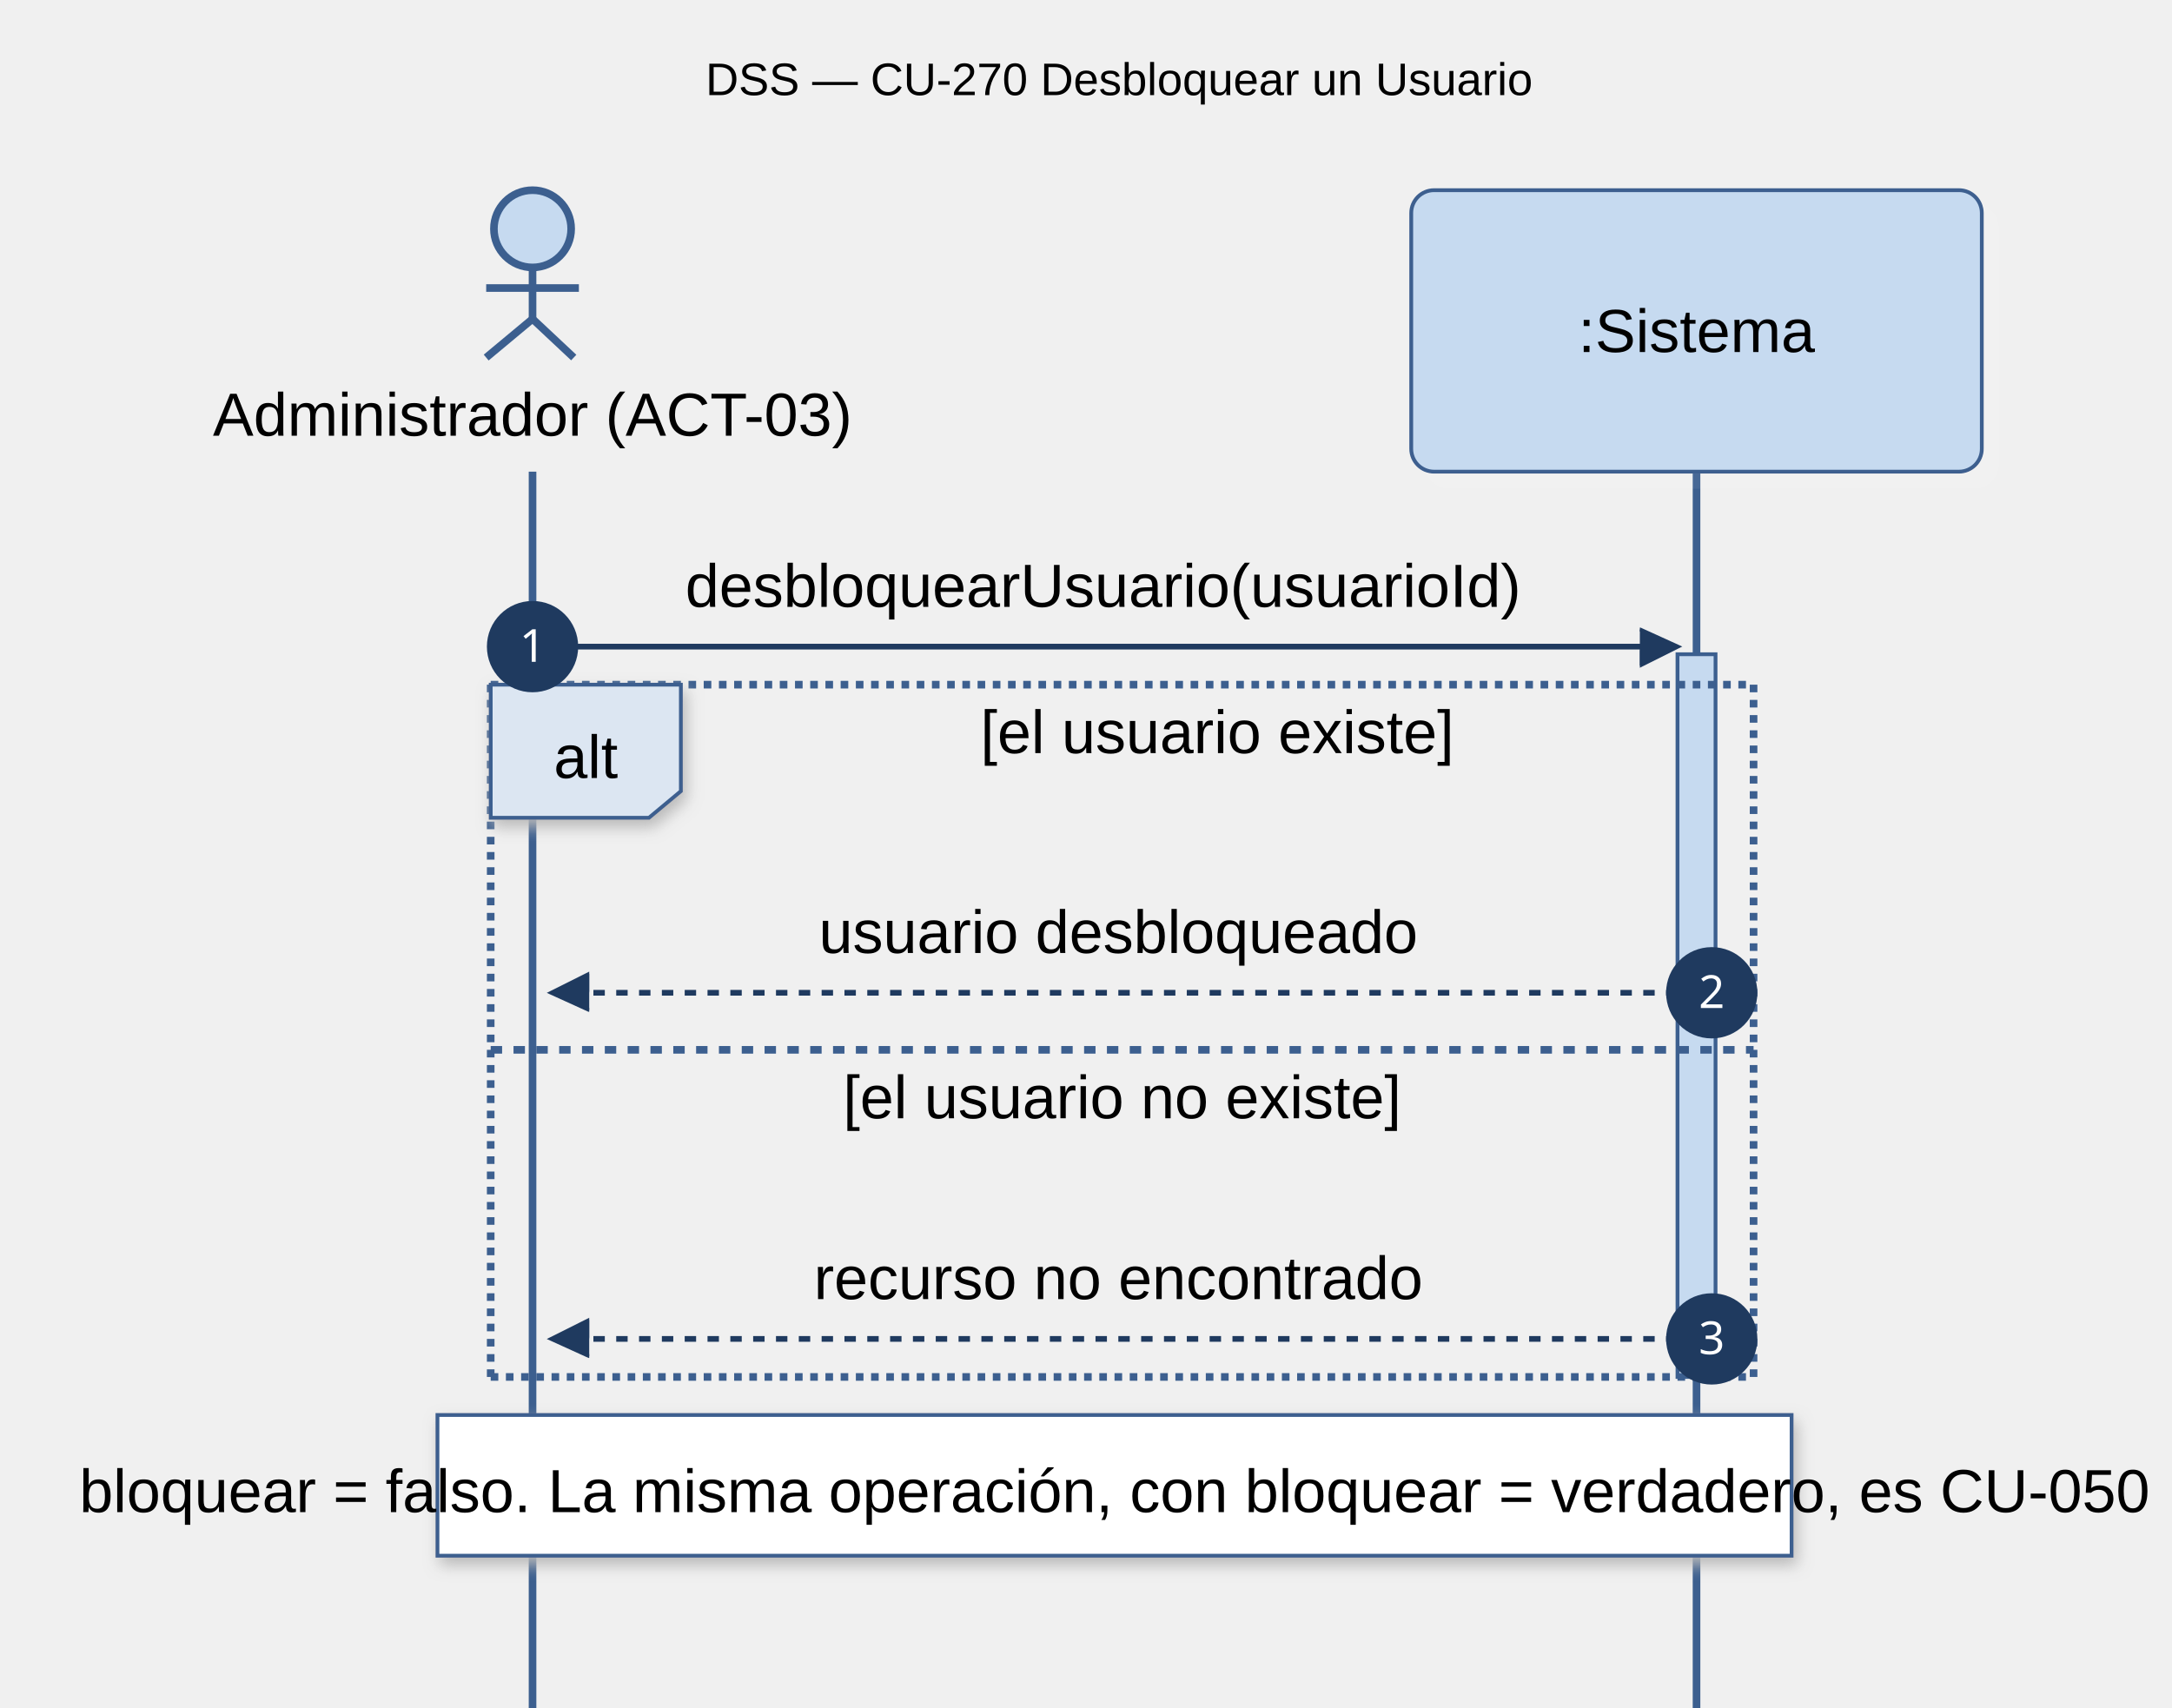
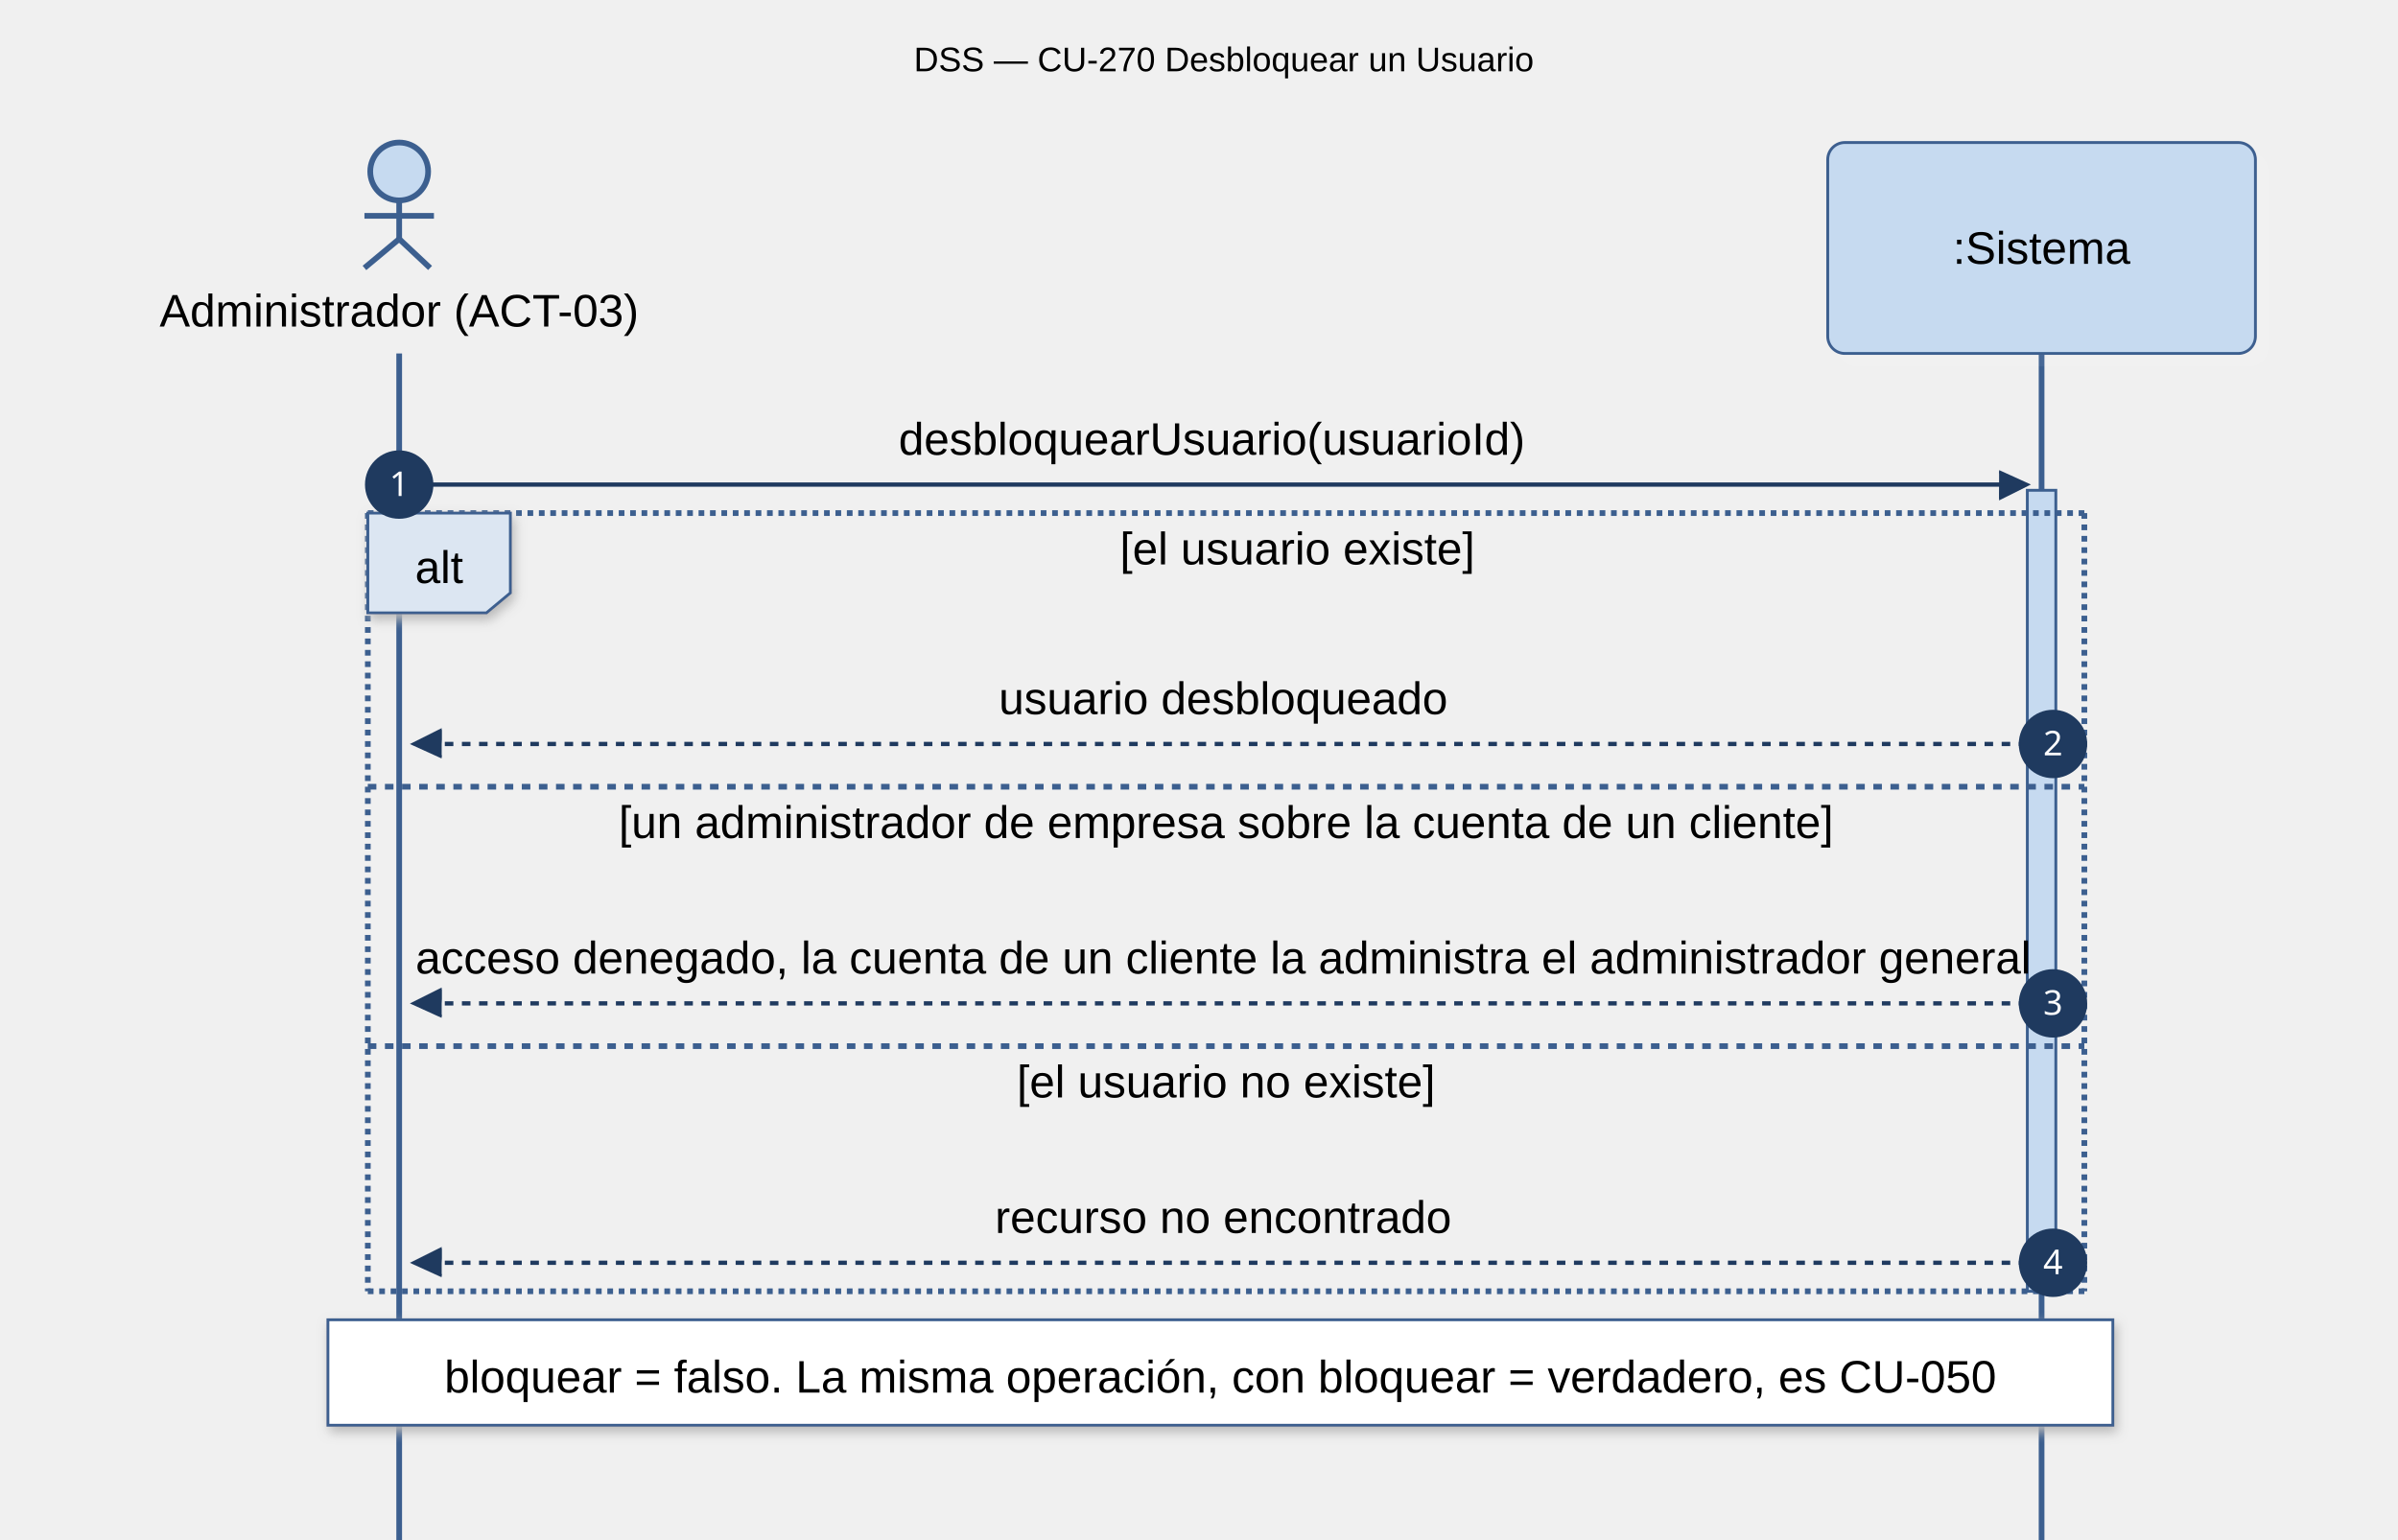
- <svg xmlns="http://www.w3.org/2000/svg" id="my-svg" width="100%" style="max-width: 571px; background-color: white;" viewBox="-50 -50 571 449" role="graphics-document document" aria-roledescription="sequence">
+ <svg xmlns="http://www.w3.org/2000/svg" id="my-svg" width="100%" style="max-width: 841px; background-color: white;" viewBox="-50 -50 841 540" role="graphics-document document" aria-roledescription="sequence">
  <g>
-     <line id="actor1" x1="396" y1="74" x2="396" y2="2000" class="actor-line 200" stroke-width="0.5px" stroke="#999" name="SIS" data-et="life-line" data-id="SIS" />
+     <line id="actor1" x1="666" y1="74" x2="666" y2="2000" class="actor-line 200" stroke-width="0.5px" stroke="#999" name="SIS" data-et="life-line" data-id="SIS" />
    <g id="root-1" data-look="neo" data-et="participant" data-type="participant" data-id="SIS">
-       <rect x="321" y="0" fill="#eaeaea" stroke="#666" width="150" height="74" name="SIS" rx="6" ry="6" class="actor actor-top" data-look="neo" filter="url(#my-svg-drop-shadow)" />
-       <text x="396" y="37" dominant-baseline="central" alignment-baseline="central" class="actor actor-box" style="text-anchor: middle; font-size: 16px; font-weight: 400;">
-         <tspan x="396" dy="0">:Sistema</tspan>
+       <rect x="591" y="0" fill="#eaeaea" stroke="#666" width="150" height="74" name="SIS" rx="6" ry="6" class="actor actor-top" data-look="neo" filter="url(#my-svg-drop-shadow)" />
+       <text x="666" y="37" dominant-baseline="central" alignment-baseline="central" class="actor actor-box" style="text-anchor: middle; font-size: 16px; font-weight: 400;">
+         <tspan x="666" dy="0">:Sistema</tspan>
      </text>
    </g>
  </g>
  <g>
    <line id="actor0" x1="90" y1="74" x2="90" y2="2000" class="actor-line 200" stroke-width="0.5px" stroke="#999" name="ADM" data-et="life-line" data-id="ADM" />
  </g>
  <style>#my-svg{font-family:Arial,Helvetica,sans-serif;font-size:12px;fill:#000000;}@keyframes edge-animation-frame{from{stroke-dashoffset:0;}}@keyframes dash{to{stroke-dashoffset:0;}}#my-svg .edge-animation-slow{stroke-dasharray:9,5!important;stroke-dashoffset:900;animation:dash 50s linear infinite;stroke-linecap:round;}#my-svg .edge-animation-fast{stroke-dasharray:9,5!important;stroke-dashoffset:900;animation:dash 20s linear infinite;stroke-linecap:round;}#my-svg .error-icon{fill:hsl(31.429, 58.333%, 90.882%);}#my-svg .error-text{fill:rgb(9.688, 22.604, 36.812);stroke:rgb(9.688, 22.604, 36.812);}#my-svg .edge-thickness-normal{stroke-width:1px;}#my-svg .edge-thickness-thick{stroke-width:3.5px;}#my-svg .edge-pattern-solid{stroke-dasharray:0;}#my-svg .edge-thickness-invisible{stroke-width:0;fill:none;}#my-svg .edge-pattern-dashed{stroke-dasharray:3;}#my-svg .edge-pattern-dotted{stroke-dasharray:2;}#my-svg .marker{fill:#1F3A5F;stroke:#1F3A5F;}#my-svg .marker.cross{stroke:#1F3A5F;}#my-svg svg{font-family:Arial,Helvetica,sans-serif;font-size:12px;}#my-svg p{margin:0;}#my-svg .actor{stroke:#3C5F8F;fill:#C6DAF0;stroke-width:1;}#my-svg rect.actor.outer-path[data-look="neo"]{filter:drop-shadow( 1px 2px 2px rgba(185,185,185,1));}#my-svg rect.note[data-look="neo"]{stroke:#3C5F8F;fill:#FFFFFF;filter:drop-shadow( 1px 2px 2px rgba(185,185,185,1));}#my-svg text.actor&gt;tspan{fill:#000000;stroke:none;}#my-svg .actor-line{stroke:#3C5F8F;}#my-svg .innerArc{stroke-width:1.5;stroke-dasharray:none;}#my-svg .messageLine0{stroke-width:1.5;stroke-dasharray:none;stroke:#1F3A5F;}#my-svg .messageLine1{stroke-width:1.5;stroke-dasharray:2,2;stroke:#1F3A5F;}#my-svg [id$="-arrowhead"] path{fill:#1F3A5F;stroke:#1F3A5F;}#my-svg .sequenceNumber{fill:#FFFFFF;}#my-svg [id$="-sequencenumber"]{fill:#1F3A5F;}#my-svg [id$="-crosshead"] path{fill:#1F3A5F;stroke:#1F3A5F;}#my-svg .messageText{fill:#000000;stroke:none;}#my-svg .labelBox{stroke:#3C5F8F;fill:#DCE6F2;filter:drop-shadow( 1px 2px 2px rgba(185,185,185,1));}#my-svg .labelText,#my-svg .labelText&gt;tspan{fill:#000000;stroke:none;}#my-svg .loopText,#my-svg .loopText&gt;tspan{fill:#000000;stroke:none;}#my-svg .sectionTitle,#my-svg .sectionTitle&gt;tspan{fill:#000000;stroke:none;}#my-svg .loopLine{stroke-width:2px;stroke-dasharray:2,2;stroke:#3C5F8F;fill:#3C5F8F;}#my-svg .note{stroke:#3C5F8F;fill:#FFFFFF;}#my-svg .noteText,#my-svg .noteText&gt;tspan{fill:#000000;stroke:none;}#my-svg .activation0{fill:#C6DAF0;stroke:#3C5F8F;}#my-svg .activation1{fill:#C6DAF0;stroke:#3C5F8F;}#my-svg .activation2{fill:#C6DAF0;stroke:#3C5F8F;}#my-svg .actorPopupMenu{position:absolute;}#my-svg .actorPopupMenuPanel{position:absolute;fill:#C6DAF0;box-shadow:0px 8px 16px 0px rgba(0,0,0,0.2);filter:drop-shadow(3px 5px 2px rgb(0 0 0 / 0.4));}#my-svg .actor-man circle,#my-svg line{fill:#C6DAF0;stroke-width:2px;}#my-svg g rect.rect{filter:drop-shadow( 1px 2px 2px rgba(185,185,185,1));stroke:#3C5F8F;}#my-svg .node .neo-node{stroke:#3C5F8F;}#my-svg [data-look="neo"].node rect,#my-svg [data-look="neo"].cluster rect,#my-svg [data-look="neo"].node polygon{stroke:url(#my-svg-gradient);filter:drop-shadow( 1px 2px 2px rgba(185,185,185,1));}#my-svg [data-look="neo"].swimlane.cluster rect{filter:none;}#my-svg [data-look="neo"].node path{stroke:url(#my-svg-gradient);stroke-width:1px;}#my-svg [data-look="neo"].node .outer-path{filter:drop-shadow( 1px 2px 2px rgba(185,185,185,1));}#my-svg [data-look="neo"].node .neo-line path{stroke:#3C5F8F;filter:none;}#my-svg [data-look="neo"].node circle{stroke:url(#my-svg-gradient);filter:drop-shadow( 1px 2px 2px rgba(185,185,185,1));}#my-svg [data-look="neo"].node circle .state-start{fill:#000000;}#my-svg [data-look="neo"].icon-shape .icon{fill:url(#my-svg-gradient);filter:drop-shadow( 1px 2px 2px rgba(185,185,185,1));}#my-svg [data-look="neo"].icon-shape .icon-neo path{stroke:url(#my-svg-gradient);filter:drop-shadow( 1px 2px 2px rgba(185,185,185,1));}#my-svg :root{--mermaid-font-family:"trebuchet ms",verdana,arial,sans-serif;}</style>
  <g />
  <defs>
    <symbol id="my-svg-computer" width="24" height="24">
      <path transform="scale(.5)" d="M2 2v13h20v-13h-20zm18 11h-16v-9h16v9zm-10.228 6l.466-1h3.524l.467 1h-4.457zm14.228 3h-24l2-6h2.104l-1.33 4h18.45l-1.297-4h2.073l2 6zm-5-10h-14v-7h14v7z" />
    </symbol>
  </defs>
  <defs>
    <symbol id="my-svg-database" fill-rule="evenodd" clip-rule="evenodd">
      <path transform="scale(.5)" d="M12.258.001l.256.004.255.005.253.008.251.01.249.012.247.015.246.016.242.019.241.02.239.023.236.024.233.027.231.028.229.031.225.032.223.034.22.036.217.038.214.04.211.041.208.043.205.045.201.046.198.048.194.05.191.051.187.053.183.054.18.056.175.057.172.059.168.06.163.061.16.063.155.064.15.066.074.033.073.033.071.034.07.034.069.035.068.035.067.035.066.035.064.036.064.036.062.036.06.036.06.037.058.037.058.037.055.038.055.038.053.038.052.038.051.039.05.039.048.039.047.039.045.04.044.04.043.04.041.04.04.041.039.041.037.041.036.041.034.041.033.042.032.042.03.042.029.042.027.042.026.043.024.043.023.043.021.043.02.043.018.044.017.043.015.044.013.044.012.044.011.045.009.044.007.045.006.045.004.045.002.045.001.045v17l-.001.045-.002.045-.004.045-.006.045-.007.045-.009.044-.011.045-.012.044-.013.044-.015.044-.017.043-.018.044-.02.043-.021.043-.023.043-.024.043-.026.043-.027.042-.029.042-.03.042-.032.042-.033.042-.034.041-.036.041-.037.041-.039.041-.04.041-.041.04-.043.04-.044.04-.045.04-.047.039-.048.039-.05.039-.051.039-.052.038-.053.038-.055.038-.055.038-.058.037-.058.037-.06.037-.06.036-.062.036-.064.036-.064.036-.066.035-.067.035-.068.035-.069.035-.07.034-.071.034-.073.033-.074.033-.15.066-.155.064-.16.063-.163.061-.168.06-.172.059-.175.057-.18.056-.183.054-.187.053-.191.051-.194.05-.198.048-.201.046-.205.045-.208.043-.211.041-.214.04-.217.038-.22.036-.223.034-.225.032-.229.031-.231.028-.233.027-.236.024-.239.023-.241.02-.242.019-.246.016-.247.015-.249.012-.251.01-.253.008-.255.005-.256.004-.258.001-.258-.001-.256-.004-.255-.005-.253-.008-.251-.01-.249-.012-.247-.015-.245-.016-.243-.019-.241-.02-.238-.023-.236-.024-.234-.027-.231-.028-.228-.031-.226-.032-.223-.034-.22-.036-.217-.038-.214-.04-.211-.041-.208-.043-.204-.045-.201-.046-.198-.048-.195-.05-.19-.051-.187-.053-.184-.054-.179-.056-.176-.057-.172-.059-.167-.06-.164-.061-.159-.063-.155-.064-.151-.066-.074-.033-.072-.033-.072-.034-.07-.034-.069-.035-.068-.035-.067-.035-.066-.035-.064-.036-.063-.036-.062-.036-.061-.036-.06-.037-.058-.037-.057-.037-.056-.038-.055-.038-.053-.038-.052-.038-.051-.039-.049-.039-.049-.039-.046-.039-.046-.04-.044-.04-.043-.04-.041-.04-.04-.041-.039-.041-.037-.041-.036-.041-.034-.041-.033-.042-.032-.042-.03-.042-.029-.042-.027-.042-.026-.043-.024-.043-.023-.043-.021-.043-.02-.043-.018-.044-.017-.043-.015-.044-.013-.044-.012-.044-.011-.045-.009-.044-.007-.045-.006-.045-.004-.045-.002-.045-.001-.045v-17l.001-.045.002-.045.004-.045.006-.045.007-.045.009-.044.011-.045.012-.044.013-.044.015-.044.017-.043.018-.044.02-.043.021-.043.023-.043.024-.043.026-.043.027-.042.029-.042.03-.042.032-.042.033-.042.034-.041.036-.041.037-.041.039-.041.04-.041.041-.04.043-.04.044-.04.046-.04.046-.039.049-.039.049-.039.051-.039.052-.038.053-.038.055-.038.056-.038.057-.037.058-.037.06-.037.061-.036.062-.036.063-.036.064-.036.066-.035.067-.035.068-.035.069-.035.07-.034.072-.034.072-.033.074-.033.151-.066.155-.064.159-.063.164-.061.167-.06.172-.059.176-.057.179-.056.184-.054.187-.053.19-.051.195-.05.198-.048.201-.046.204-.045.208-.043.211-.041.214-.04.217-.038.22-.036.223-.034.226-.032.228-.031.231-.028.234-.027.236-.024.238-.023.241-.02.243-.019.245-.016.247-.015.249-.012.251-.01.253-.008.255-.005.256-.004.258-.001.258.001zm-9.258 20.499v.01l.001.021.003.021.004.022.005.021.006.022.007.022.009.023.01.022.011.023.012.023.013.023.015.023.016.024.017.023.018.024.019.024.021.024.022.025.023.024.024.025.052.049.056.05.061.051.066.051.07.051.075.051.079.052.084.052.088.052.092.052.097.052.102.051.105.052.11.052.114.051.119.051.123.051.127.05.131.05.135.05.139.048.144.049.147.047.152.047.155.047.16.045.163.045.167.043.171.043.176.041.178.041.183.039.187.039.19.037.194.035.197.035.202.033.204.031.209.03.212.029.216.027.219.025.222.024.226.021.23.02.233.018.236.016.24.015.243.012.246.01.249.008.253.005.256.004.259.001.26-.001.257-.004.254-.005.25-.008.247-.011.244-.012.241-.014.237-.016.233-.018.231-.021.226-.021.224-.024.22-.026.216-.027.212-.028.21-.031.205-.031.202-.034.198-.034.194-.036.191-.037.187-.039.183-.04.179-.04.175-.042.172-.043.168-.044.163-.045.16-.046.155-.046.152-.047.148-.048.143-.049.139-.049.136-.05.131-.05.126-.05.123-.051.118-.052.114-.051.11-.052.106-.052.101-.052.096-.052.092-.052.088-.053.083-.051.079-.052.074-.052.07-.051.065-.051.06-.051.056-.05.051-.05.023-.024.023-.025.021-.024.02-.024.019-.024.018-.024.017-.024.015-.023.014-.024.013-.023.012-.023.01-.023.01-.022.008-.022.006-.022.006-.022.004-.022.004-.021.001-.021.001-.021v-4.127l-.077.055-.08.053-.083.054-.085.053-.087.052-.09.052-.093.051-.095.05-.097.05-.1.049-.102.049-.105.048-.106.047-.109.047-.111.046-.114.045-.115.045-.118.044-.12.043-.122.042-.124.042-.126.041-.128.04-.13.04-.132.038-.134.038-.135.037-.138.037-.139.035-.142.035-.143.034-.144.033-.147.032-.148.031-.15.03-.151.03-.153.029-.154.027-.156.027-.158.026-.159.025-.161.024-.162.023-.163.022-.165.021-.166.02-.167.019-.169.018-.169.017-.171.016-.173.015-.173.014-.175.013-.175.012-.177.011-.178.01-.179.008-.179.008-.181.006-.182.005-.182.004-.184.003-.184.002h-.37l-.184-.002-.184-.003-.182-.004-.182-.005-.181-.006-.179-.008-.179-.008-.178-.01-.176-.011-.176-.012-.175-.013-.173-.014-.172-.015-.171-.016-.17-.017-.169-.018-.167-.019-.166-.02-.165-.021-.163-.022-.162-.023-.161-.024-.159-.025-.157-.026-.156-.027-.155-.027-.153-.029-.151-.03-.15-.03-.148-.031-.146-.032-.145-.033-.143-.034-.141-.035-.14-.035-.137-.037-.136-.037-.134-.038-.132-.038-.13-.04-.128-.04-.126-.041-.124-.042-.122-.042-.12-.044-.117-.043-.116-.045-.113-.045-.112-.046-.109-.047-.106-.047-.105-.048-.102-.049-.1-.049-.097-.05-.095-.05-.093-.052-.09-.051-.087-.052-.085-.053-.083-.054-.08-.054-.077-.054v4.127zm0-5.654v.011l.001.021.003.021.004.021.005.022.006.022.007.022.009.022.01.022.011.023.012.023.013.023.015.024.016.023.017.024.018.024.019.024.021.024.022.024.023.025.024.024.052.05.056.05.061.05.066.051.07.051.075.052.079.051.084.052.088.052.092.052.097.052.102.052.105.052.11.051.114.051.119.052.123.05.127.051.131.05.135.049.139.049.144.048.147.048.152.047.155.046.16.045.163.045.167.044.171.042.176.042.178.04.183.04.187.038.19.037.194.036.197.034.202.033.204.032.209.03.212.028.216.027.219.025.222.024.226.022.23.02.233.018.236.016.24.014.243.012.246.01.249.008.253.006.256.003.259.001.26-.001.257-.003.254-.006.25-.008.247-.01.244-.012.241-.015.237-.016.233-.018.231-.02.226-.022.224-.024.22-.025.216-.027.212-.029.21-.03.205-.032.202-.033.198-.035.194-.036.191-.037.187-.039.183-.039.179-.041.175-.042.172-.043.168-.044.163-.045.16-.045.155-.047.152-.047.148-.048.143-.048.139-.05.136-.049.131-.05.126-.051.123-.051.118-.051.114-.052.11-.052.106-.052.101-.052.096-.052.092-.052.088-.052.083-.052.079-.052.074-.051.07-.052.065-.051.06-.05.056-.051.051-.049.023-.025.023-.024.021-.025.02-.024.019-.024.018-.024.017-.024.015-.023.014-.023.013-.024.012-.022.01-.023.01-.023.008-.022.006-.022.006-.022.004-.021.004-.022.001-.021.001-.021v-4.139l-.077.054-.08.054-.083.054-.085.052-.087.053-.09.051-.093.051-.095.051-.097.05-.1.049-.102.049-.105.048-.106.047-.109.047-.111.046-.114.045-.115.044-.118.044-.12.044-.122.042-.124.042-.126.041-.128.04-.13.039-.132.039-.134.038-.135.037-.138.036-.139.036-.142.035-.143.033-.144.033-.147.033-.148.031-.15.03-.151.03-.153.028-.154.028-.156.027-.158.026-.159.025-.161.024-.162.023-.163.022-.165.021-.166.02-.167.019-.169.018-.169.017-.171.016-.173.015-.173.014-.175.013-.175.012-.177.011-.178.009-.179.009-.179.007-.181.007-.182.005-.182.004-.184.003-.184.002h-.37l-.184-.002-.184-.003-.182-.004-.182-.005-.181-.007-.179-.007-.179-.009-.178-.009-.176-.011-.176-.012-.175-.013-.173-.014-.172-.015-.171-.016-.17-.017-.169-.018-.167-.019-.166-.02-.165-.021-.163-.022-.162-.023-.161-.024-.159-.025-.157-.026-.156-.027-.155-.028-.153-.028-.151-.03-.15-.03-.148-.031-.146-.033-.145-.033-.143-.033-.141-.035-.14-.036-.137-.036-.136-.037-.134-.038-.132-.039-.13-.039-.128-.04-.126-.041-.124-.042-.122-.043-.12-.043-.117-.044-.116-.044-.113-.046-.112-.046-.109-.046-.106-.047-.105-.048-.102-.049-.1-.049-.097-.05-.095-.051-.093-.051-.09-.051-.087-.053-.085-.052-.083-.054-.08-.054-.077-.054v4.139zm0-5.666v.011l.001.02.003.022.004.021.005.022.006.021.007.022.009.023.01.022.011.023.012.023.013.023.015.023.016.024.017.024.018.023.019.024.021.025.022.024.023.024.024.025.052.05.056.05.061.05.066.051.07.051.075.052.079.051.084.052.088.052.092.052.097.052.102.052.105.051.11.052.114.051.119.051.123.051.127.05.131.05.135.05.139.049.144.048.147.048.152.047.155.046.16.045.163.045.167.043.171.043.176.042.178.04.183.04.187.038.19.037.194.036.197.034.202.033.204.032.209.03.212.028.216.027.219.025.222.024.226.021.23.02.233.018.236.017.24.014.243.012.246.01.249.008.253.006.256.003.259.001.26-.001.257-.003.254-.006.25-.008.247-.01.244-.013.241-.014.237-.016.233-.018.231-.02.226-.022.224-.024.22-.025.216-.027.212-.029.21-.03.205-.032.202-.033.198-.035.194-.036.191-.037.187-.039.183-.039.179-.041.175-.042.172-.043.168-.044.163-.045.16-.045.155-.047.152-.047.148-.048.143-.049.139-.049.136-.049.131-.051.126-.05.123-.051.118-.052.114-.051.11-.052.106-.052.101-.052.096-.052.092-.052.088-.052.083-.052.079-.052.074-.052.07-.051.065-.051.06-.051.056-.05.051-.049.023-.025.023-.025.021-.024.02-.024.019-.024.018-.024.017-.024.015-.023.014-.024.013-.023.012-.023.01-.022.01-.023.008-.022.006-.022.006-.022.004-.022.004-.021.001-.021.001-.021v-4.153l-.077.054-.08.054-.083.053-.085.053-.087.053-.09.051-.093.051-.095.051-.097.05-.1.049-.102.048-.105.048-.106.048-.109.046-.111.046-.114.046-.115.044-.118.044-.12.043-.122.043-.124.042-.126.041-.128.04-.13.039-.132.039-.134.038-.135.037-.138.036-.139.036-.142.034-.143.034-.144.033-.147.032-.148.032-.15.03-.151.03-.153.028-.154.028-.156.027-.158.026-.159.024-.161.024-.162.023-.163.023-.165.021-.166.02-.167.019-.169.018-.169.017-.171.016-.173.015-.173.014-.175.013-.175.012-.177.01-.178.01-.179.009-.179.007-.181.006-.182.006-.182.004-.184.003-.184.001-.185.001-.185-.001-.184-.001-.184-.003-.182-.004-.182-.006-.181-.006-.179-.007-.179-.009-.178-.01-.176-.01-.176-.012-.175-.013-.173-.014-.172-.015-.171-.016-.17-.017-.169-.018-.167-.019-.166-.02-.165-.021-.163-.023-.162-.023-.161-.024-.159-.024-.157-.026-.156-.027-.155-.028-.153-.028-.151-.03-.15-.03-.148-.032-.146-.032-.145-.033-.143-.034-.141-.034-.14-.036-.137-.036-.136-.037-.134-.038-.132-.039-.13-.039-.128-.041-.126-.041-.124-.041-.122-.043-.12-.043-.117-.044-.116-.044-.113-.046-.112-.046-.109-.046-.106-.048-.105-.048-.102-.048-.1-.05-.097-.049-.095-.051-.093-.051-.09-.052-.087-.052-.085-.053-.083-.053-.08-.054-.077-.054v4.153zm8.74-8.179l-.257.004-.254.005-.25.008-.247.011-.244.012-.241.014-.237.016-.233.018-.231.021-.226.022-.224.023-.22.026-.216.027-.212.028-.21.031-.205.032-.202.033-.198.034-.194.036-.191.038-.187.038-.183.04-.179.041-.175.042-.172.043-.168.043-.163.045-.16.046-.155.046-.152.048-.148.048-.143.048-.139.049-.136.05-.131.05-.126.051-.123.051-.118.051-.114.052-.11.052-.106.052-.101.052-.096.052-.092.052-.088.052-.083.052-.079.052-.074.051-.07.052-.065.051-.06.05-.056.05-.051.05-.023.025-.023.024-.021.024-.02.025-.019.024-.018.024-.017.023-.015.024-.014.023-.013.023-.012.023-.01.023-.01.022-.008.022-.006.023-.006.021-.004.022-.004.021-.001.021-.001.021.001.021.001.021.004.021.004.022.006.021.006.023.008.022.01.022.01.023.012.023.013.023.014.023.015.024.017.023.018.024.019.024.02.025.021.024.023.024.023.025.051.05.056.05.06.05.065.051.07.052.074.051.079.052.083.052.088.052.092.052.096.052.101.052.106.052.11.052.114.052.118.051.123.051.126.051.131.05.136.05.139.049.143.048.148.048.152.048.155.046.16.046.163.045.168.043.172.043.175.042.179.041.183.04.187.038.191.038.194.036.198.034.202.033.205.032.21.031.212.028.216.027.22.026.224.023.226.022.231.021.233.018.237.016.241.014.244.012.247.011.25.008.254.005.257.004.26.001.26-.001.257-.004.254-.005.25-.008.247-.011.244-.012.241-.014.237-.016.233-.018.231-.021.226-.022.224-.023.22-.026.216-.027.212-.028.21-.031.205-.032.202-.033.198-.034.194-.036.191-.038.187-.038.183-.04.179-.041.175-.042.172-.043.168-.043.163-.045.16-.046.155-.046.152-.048.148-.048.143-.048.139-.049.136-.05.131-.05.126-.051.123-.051.118-.051.114-.052.11-.052.106-.052.101-.052.096-.052.092-.052.088-.052.083-.052.079-.052.074-.051.07-.052.065-.051.06-.05.056-.05.051-.05.023-.025.023-.024.021-.024.02-.025.019-.024.018-.024.017-.023.015-.024.014-.023.013-.023.012-.023.01-.023.01-.022.008-.022.006-.023.006-.021.004-.022.004-.021.001-.021.001-.021-.001-.021-.001-.021-.004-.021-.004-.022-.006-.021-.006-.023-.008-.022-.01-.022-.01-.023-.012-.023-.013-.023-.014-.023-.015-.024-.017-.023-.018-.024-.019-.024-.02-.025-.021-.024-.023-.024-.023-.025-.051-.05-.056-.05-.06-.05-.065-.051-.07-.052-.074-.051-.079-.052-.083-.052-.088-.052-.092-.052-.096-.052-.101-.052-.106-.052-.11-.052-.114-.052-.118-.051-.123-.051-.126-.051-.131-.05-.136-.05-.139-.049-.143-.048-.148-.048-.152-.048-.155-.046-.16-.046-.163-.045-.168-.043-.172-.043-.175-.042-.179-.041-.183-.04-.187-.038-.191-.038-.194-.036-.198-.034-.202-.033-.205-.032-.21-.031-.212-.028-.216-.027-.22-.026-.224-.023-.226-.022-.231-.021-.233-.018-.237-.016-.241-.014-.244-.012-.247-.011-.25-.008-.254-.005-.257-.004-.26-.001-.26.001z" />
    </symbol>
  </defs>
  <defs>
    <symbol id="my-svg-clock" width="24" height="24">
      <path transform="scale(.5)" d="M12 2c5.514 0 10 4.486 10 10s-4.486 10-10 10-10-4.486-10-10 4.486-10 10-10zm0-2c-6.627 0-12 5.373-12 12s5.373 12 12 12 12-5.373 12-12-5.373-12-12-12zm5.848 12.459c.202.038.202.333.001.372-1.907.361-6.045 1.111-6.547 1.111-.719 0-1.301-.582-1.301-1.301 0-.512.77-5.447 1.125-7.445.034-.192.312-.181.343.014l.985 6.238 5.394 1.011z" />
    </symbol>
  </defs>
  <defs>
    <marker id="my-svg-arrowhead" refX="7.9" refY="5" markerUnits="userSpaceOnUse" markerWidth="12" markerHeight="12" orient="auto-start-reverse">
      <path d="M -1 0 L 10 5 L 0 10 z" />
    </marker>
  </defs>
  <defs>
    <marker id="my-svg-crosshead" markerWidth="15" markerHeight="8" orient="auto" refX="4" refY="4.5">
      <path fill="none" stroke="#000000" stroke-width="1pt" d="M 1,2 L 6,7 M 6,2 L 1,7" style="stroke-dasharray: 0, 0;" />
    </marker>
  </defs>
  <defs>
    <marker id="my-svg-filled-head" refX="15.5" refY="7" markerWidth="20" markerHeight="28" orient="auto">
      <path d="M 18,7 L9,13 L14,7 L9,1 Z" />
    </marker>
  </defs>
  <defs>
    <marker id="my-svg-sequencenumber" refX="15" refY="15" markerWidth="60" markerHeight="40" orient="auto">
      <circle cx="15" cy="15" r="6" />
    </marker>
  </defs>
  <defs>
    <marker id="my-svg-solidTopArrowHead" refX="7.9" refY="7.25" markerUnits="userSpaceOnUse" markerWidth="12" markerHeight="12" orient="auto-start-reverse">
      <path d="M 0 0 L 10 8 L 0 8 z" />
    </marker>
  </defs>
  <defs>
    <marker id="my-svg-solidBottomArrowHead" refX="7.9" refY="0.75" markerUnits="userSpaceOnUse" markerWidth="12" markerHeight="12" orient="auto-start-reverse">
      <path d="M 0 0 L 10 0 L 0 8 z" />
    </marker>
  </defs>
  <defs>
    <marker id="my-svg-stickTopArrowHead" refX="7.5" refY="7" markerUnits="userSpaceOnUse" markerWidth="12" markerHeight="12" orient="auto-start-reverse">
      <path d="M 0 0 L 7 7" stroke="black" stroke-width="1.5" fill="none" />
    </marker>
  </defs>
  <defs>
    <marker id="my-svg-stickBottomArrowHead" refX="7.5" refY="0" markerUnits="userSpaceOnUse" markerWidth="12" markerHeight="12" orient="auto-start-reverse">
      <path d="M 0 7 L 7 0" stroke="black" stroke-width="1.5" fill="none" />
    </marker>
  </defs>
  <defs>
    <filter id="my-svg-drop-shadow" height="130%" width="130%">
      <feDropShadow dx="4" dy="4" stdDeviation="0" flood-opacity="0.06" flood-color="#FFFFFF" />
    </filter>
  </defs>
  <g>
-     <rect x="391" y="122" fill="#EDF2AE" stroke="#666" width="10" height="190" class="activation0" data-look="neo" />
+     <rect x="661" y="122" fill="#EDF2AE" stroke="#666" width="10" height="281" class="activation0" data-look="neo" />
  </g>
-   <g data-et="control-structure" data-id="i7">
-     <line x1="79" y1="130" x2="411" y2="130" class="loopLine" />
-     <line x1="411" y1="130" x2="411" y2="312" class="loopLine" />
-     <line x1="79" y1="312" x2="411" y2="312" class="loopLine" />
-     <line x1="79" y1="130" x2="79" y2="312" class="loopLine" />
-     <line x1="79" y1="226" x2="411" y2="226" class="loopLine" style="stroke-dasharray: 3, 3;" />
+   <g data-et="control-structure" data-id="i9">
+     <line x1="79" y1="130" x2="681" y2="130" class="loopLine" />
+     <line x1="681" y1="130" x2="681" y2="403" class="loopLine" />
+     <line x1="79" y1="403" x2="681" y2="403" class="loopLine" />
+     <line x1="79" y1="130" x2="79" y2="403" class="loopLine" />
+     <line x1="79" y1="226" x2="681" y2="226" class="loopLine" style="stroke-dasharray: 3, 3;" />
+     <line x1="79" y1="317" x2="681" y2="317" class="loopLine" style="stroke-dasharray: 3, 3;" />
    <polygon points="79,130 129,130 129,158 120.6,165 79,165" class="labelBox" />
    <text x="104" y="150" text-anchor="middle" dominant-baseline="middle" alignment-baseline="middle" class="labelText" style="font-size: 16px; font-weight: 400;">alt</text>
-     <text x="270" y="148" text-anchor="middle" class="loopText" style="font-size: 16px; font-weight: 400;">
-       <tspan x="270">[el usuario existe]</tspan>
+     <text x="405" y="148" text-anchor="middle" class="loopText" style="font-size: 16px; font-weight: 400;">
+       <tspan x="405">[el usuario existe]</tspan>
    </text>
-     <text x="245" y="244" text-anchor="middle" class="sectionTitle" style="font-size: 16px; font-weight: 400;">[el usuario no existe]</text>
+     <text x="380" y="244" text-anchor="middle" class="sectionTitle" style="font-size: 16px; font-weight: 400;">[un administrador de empresa sobre la cuenta de un cliente]</text>
+     <text x="380" y="335" text-anchor="middle" class="sectionTitle" style="font-size: 16px; font-weight: 400;">[el usuario no existe]</text>
  </g>
-   <g data-et="note" data-id="i9">
-     <rect x="65" y="322" fill="#EDF2AE" stroke="#666" width="356" height="37" class="note" data-look="neo" />
-     <text x="243" y="327" text-anchor="middle" dominant-baseline="middle" alignment-baseline="middle" class="noteText" dy="1em" style="font-size: 16px; font-weight: 400;">
-       <tspan x="243">bloquear = falso. La misma operación, con bloquear = verdadero, es CU-050</tspan>
+   <g data-et="note" data-id="i11">
+     <rect x="65" y="413" fill="#EDF2AE" stroke="#666" width="626" height="37" class="note" data-look="neo" />
+     <text x="378" y="418" text-anchor="middle" dominant-baseline="middle" alignment-baseline="middle" class="noteText" dy="1em" style="font-size: 16px; font-weight: 400;">
+       <tspan x="378">bloquear = falso. La misma operación, con bloquear = verdadero, es CU-050</tspan>
    </text>
  </g>
  <g class="actor-man actor-top" name="ADM" data-et="participant" data-type="actor" data-id="ADM" style="stroke: rgb(60, 95, 143);">
    <line id="actor-man-torso0" x1="90" y1="20.308" x2="90" y2="33.846" />
    <line id="actor-man-arms0" x1="77.815" y1="25.723" x2="102.185" y2="25.723" />
    <line x1="77.815" y1="44" x2="90" y2="33.846" />
    <line x1="90" y1="33.846" x2="100.831" y2="44" />
    <circle cx="90" cy="10.154" r="10.154" width="180" height="74" />
    <text x="90" y="59" dominant-baseline="central" alignment-baseline="central" class="actor actor-man" style="text-anchor: middle; font-size: 16px; font-weight: 400;">
      <tspan x="90" dy="0">Administrador (ACT-03)</tspan>
    </text>
  </g>
-   <text x="240" y="89" text-anchor="middle" dominant-baseline="middle" alignment-baseline="middle" class="messageText" dy="1em" style="font-size: 16px; font-weight: 400;">desbloquearUsuario(usuarioId)</text>
-   <line x1="97" y1="120" x2="389" y2="120" class="messageLine0" data-et="message" data-id="i1" data-from="ADM" data-to="SIS" stroke-width="2" stroke="none" marker-end="url(#my-svg-arrowhead)" style="fill: none;" />
+   <text x="375" y="89" text-anchor="middle" dominant-baseline="middle" alignment-baseline="middle" class="messageText" dy="1em" style="font-size: 16px; font-weight: 400;">desbloquearUsuario(usuarioId)</text>
+   <line x1="97" y1="120" x2="659" y2="120" class="messageLine0" data-et="message" data-id="i1" data-from="ADM" data-to="SIS" stroke-width="2" stroke="none" marker-end="url(#my-svg-arrowhead)" style="fill: none;" />
  <line x1="90" y1="120" x2="90" y2="120" stroke-width="0" marker-start="url(#my-svg-sequencenumber)" />
  <text x="90" y="124" font-family="sans-serif" font-size="12px" text-anchor="middle" class="sequenceNumber">1</text>
-   <text x="244" y="180" text-anchor="middle" dominant-baseline="middle" alignment-baseline="middle" class="messageText" dy="1em" style="font-size: 16px; font-weight: 400;">usuario desbloqueado</text>
-   <line x1="397" y1="211" x2="97" y2="211" class="messageLine1" data-et="message" data-id="i4" data-from="SIS" data-to="ADM" stroke-width="2" stroke="none" marker-end="url(#my-svg-arrowhead)" style="stroke-dasharray: 3, 3; fill: none;" />
-   <line x1="400" y1="211" x2="400" y2="211" stroke-width="0" marker-start="url(#my-svg-sequencenumber)" />
-   <text x="400" y="215" font-family="sans-serif" font-size="12px" text-anchor="middle" class="sequenceNumber">2</text>
-   <text x="244" y="271" text-anchor="middle" dominant-baseline="middle" alignment-baseline="middle" class="messageText" dy="1em" style="font-size: 16px; font-weight: 400;">recurso no encontrado</text>
-   <line x1="397" y1="302" x2="97" y2="302" class="messageLine1" data-et="message" data-id="i6" data-from="SIS" data-to="ADM" stroke-width="2" stroke="none" marker-end="url(#my-svg-arrowhead)" style="stroke-dasharray: 3, 3; fill: none;" />
-   <line x1="400" y1="302" x2="400" y2="302" stroke-width="0" marker-start="url(#my-svg-sequencenumber)" />
-   <text x="400" y="306" font-family="sans-serif" font-size="12px" text-anchor="middle" class="sequenceNumber">3</text>
-   <text x="135.5" y="-25">DSS — CU-270 Desbloquear un Usuario</text>
+   <text x="379" y="180" text-anchor="middle" dominant-baseline="middle" alignment-baseline="middle" class="messageText" dy="1em" style="font-size: 16px; font-weight: 400;">usuario desbloqueado</text>
+   <line x1="667" y1="211" x2="97" y2="211" class="messageLine1" data-et="message" data-id="i4" data-from="SIS" data-to="ADM" stroke-width="2" stroke="none" marker-end="url(#my-svg-arrowhead)" style="stroke-dasharray: 3, 3; fill: none;" />
+   <line x1="670" y1="211" x2="670" y2="211" stroke-width="0" marker-start="url(#my-svg-sequencenumber)" />
+   <text x="670" y="215" font-family="sans-serif" font-size="12px" text-anchor="middle" class="sequenceNumber">2</text>
+   <text x="379" y="271" text-anchor="middle" dominant-baseline="middle" alignment-baseline="middle" class="messageText" dy="1em" style="font-size: 16px; font-weight: 400;">acceso denegado, la cuenta de un cliente la administra el administrador general</text>
+   <line x1="667" y1="302" x2="97" y2="302" class="messageLine1" data-et="message" data-id="i6" data-from="SIS" data-to="ADM" stroke-width="2" stroke="none" marker-end="url(#my-svg-arrowhead)" style="stroke-dasharray: 3, 3; fill: none;" />
+   <line x1="670" y1="302" x2="670" y2="302" stroke-width="0" marker-start="url(#my-svg-sequencenumber)" />
+   <text x="670" y="306" font-family="sans-serif" font-size="12px" text-anchor="middle" class="sequenceNumber">3</text>
+   <text x="379" y="362" text-anchor="middle" dominant-baseline="middle" alignment-baseline="middle" class="messageText" dy="1em" style="font-size: 16px; font-weight: 400;">recurso no encontrado</text>
+   <line x1="667" y1="393" x2="97" y2="393" class="messageLine1" data-et="message" data-id="i8" data-from="SIS" data-to="ADM" stroke-width="2" stroke="none" marker-end="url(#my-svg-arrowhead)" style="stroke-dasharray: 3, 3; fill: none;" />
+   <line x1="670" y1="393" x2="670" y2="393" stroke-width="0" marker-start="url(#my-svg-sequencenumber)" />
+   <text x="670" y="397" font-family="sans-serif" font-size="12px" text-anchor="middle" class="sequenceNumber">4</text>
+   <text x="270.5" y="-25">DSS — CU-270 Desbloquear un Usuario</text>
</svg>
